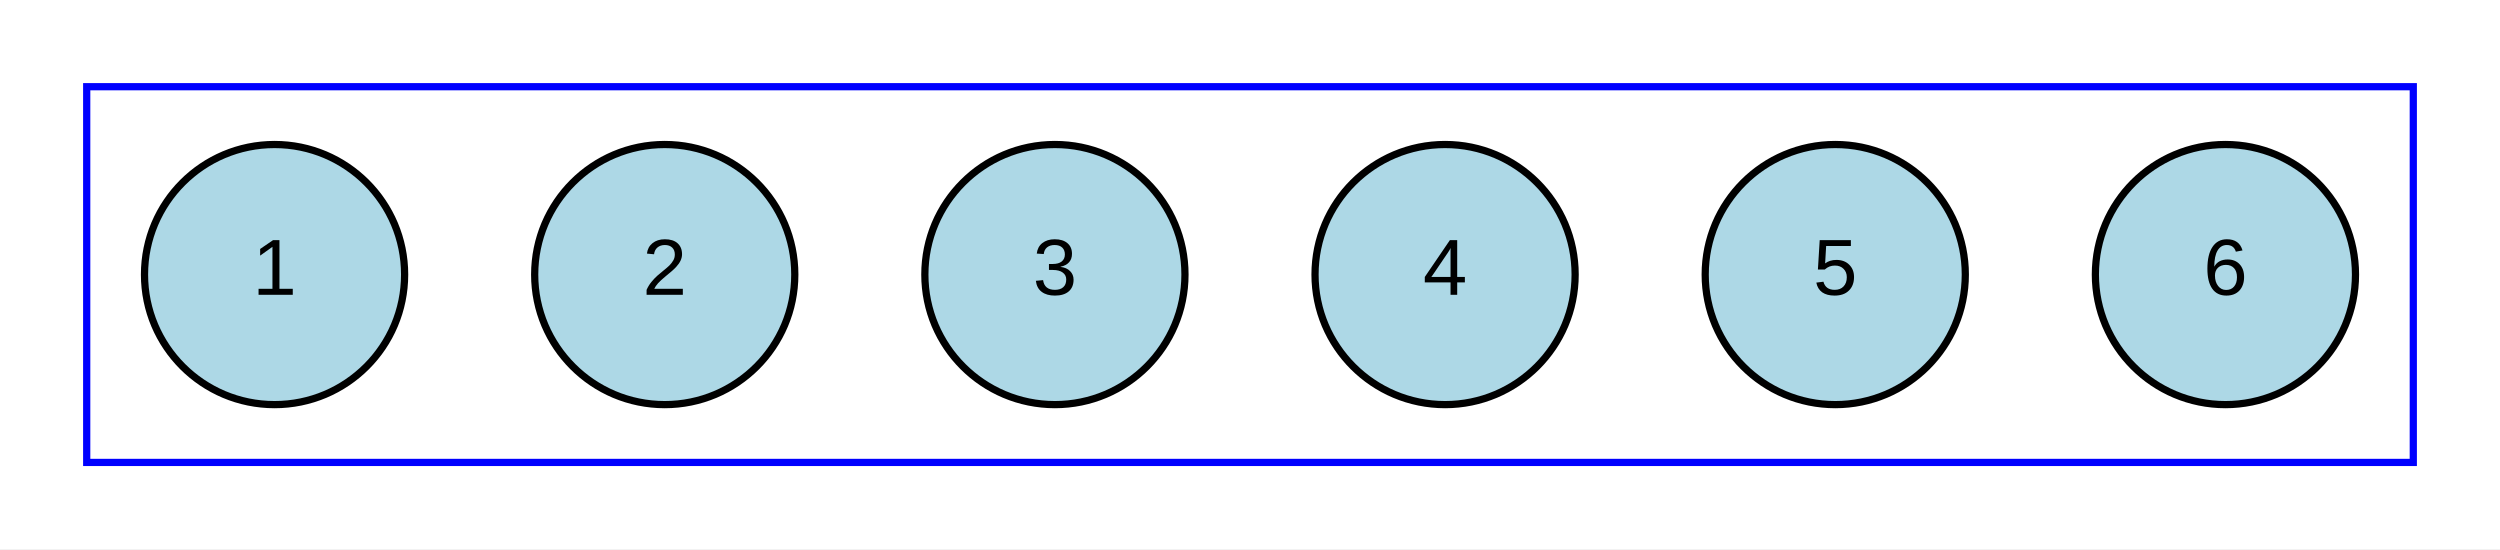
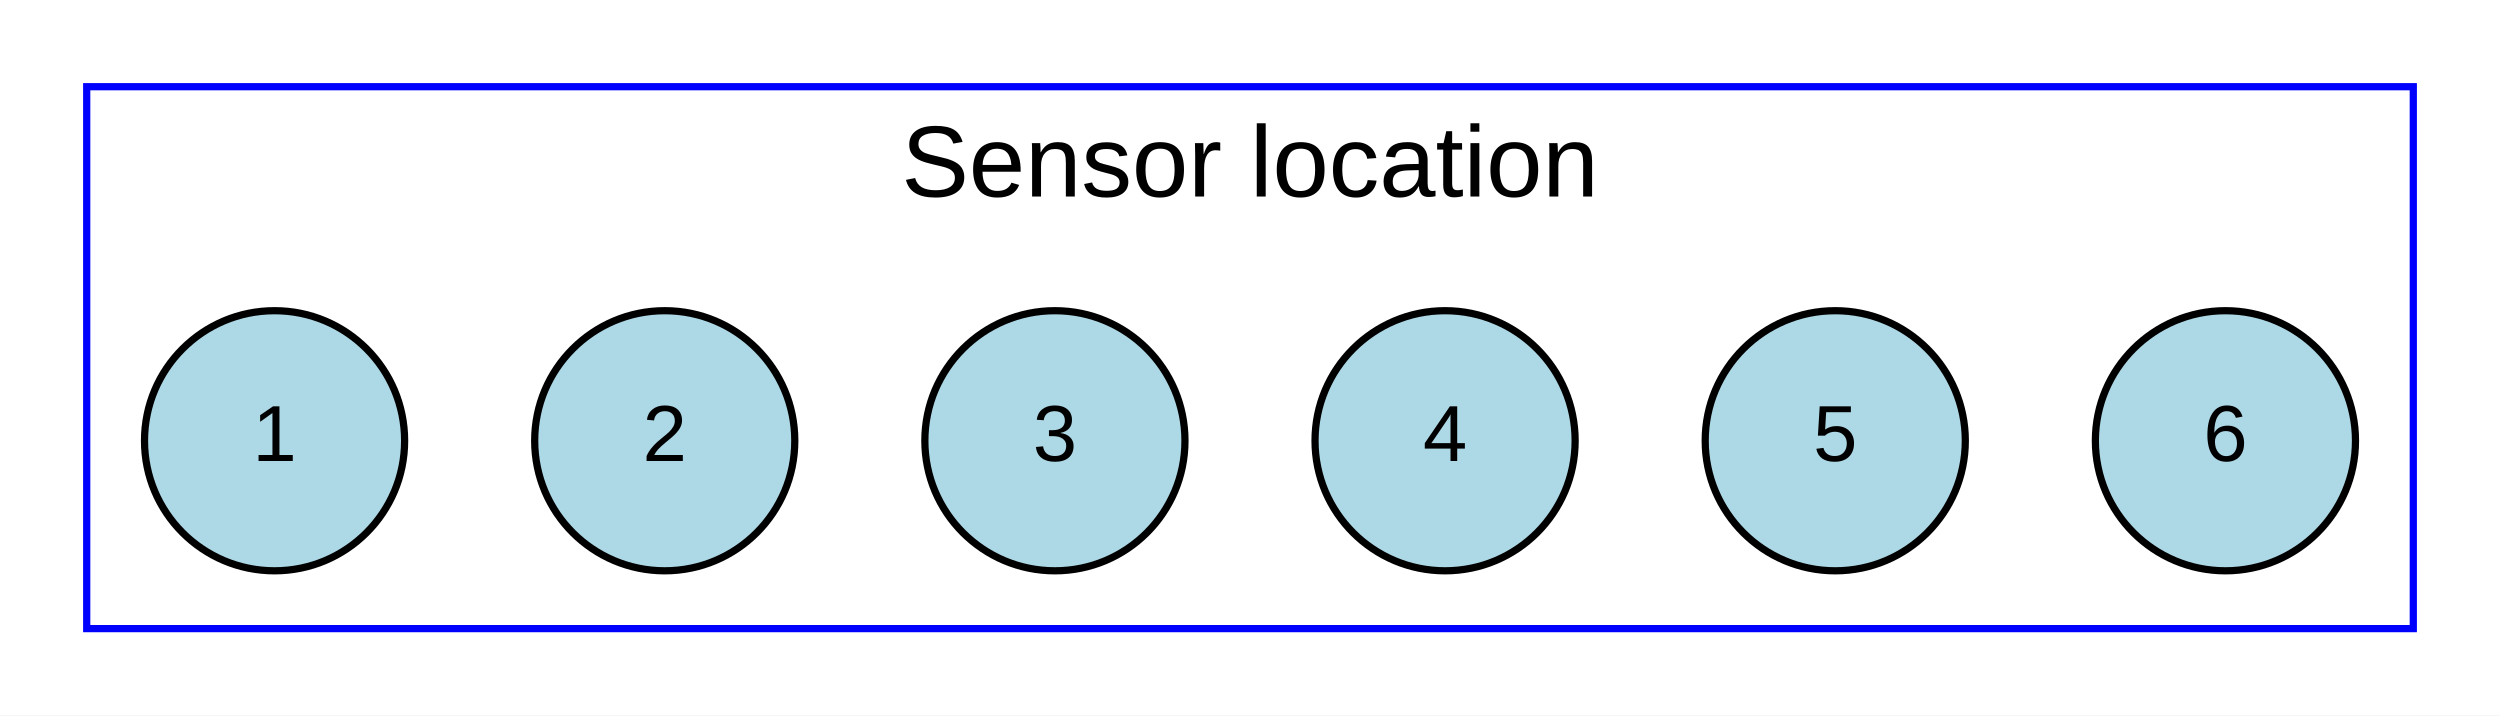
- <svg xmlns="http://www.w3.org/2000/svg" width="346pt" height="76pt" viewBox="0.00 0.00 346.00 76.00">
-   <g id="graph0" class="graph" transform="scale(1 1) rotate(0) translate(4 72)">
-     <polygon fill="white" stroke="transparent" points="-4,4 -4,-72 342,-72 342,4 -4,4" />
+ <svg xmlns="http://www.w3.org/2000/svg" width="346pt" height="99pt" viewBox="0.00 0.00 346.00 99.00">
+   <g id="graph0" class="graph" transform="scale(1 1) rotate(0) translate(4 95)">
+     <polygon fill="white" stroke="transparent" points="-4,4 -4,-95 342,-95 342,4 -4,4" />
    <g id="clust1" class="cluster">
-       <polygon fill="none" stroke="blue" points="8,-8 8,-60 330,-60 330,-8 8,-8" />
+       <polygon fill="none" stroke="blue" points="8,-8 8,-83 330,-83 330,-8 8,-8" />
+       <text text-anchor="middle" x="169" y="-67.8" font-family="Arial" font-size="14.00">Sensor location</text>
    </g>
    <g id="node1" class="node">
      <ellipse fill="lightblue" stroke="black" cx="304" cy="-34" rx="18" ry="18" />
      <text text-anchor="middle" x="304" y="-31.2" font-family="Arial" font-size="11.00">6</text>
    </g>
    <g id="node2" class="node">
      <ellipse fill="lightblue" stroke="black" cx="250" cy="-34" rx="18" ry="18" />
      <text text-anchor="middle" x="250" y="-31.2" font-family="Arial" font-size="11.00">5</text>
    </g>
    <g id="node3" class="node">
      <ellipse fill="lightblue" stroke="black" cx="196" cy="-34" rx="18" ry="18" />
      <text text-anchor="middle" x="196" y="-31.2" font-family="Arial" font-size="11.00">4</text>
    </g>
    <g id="node4" class="node">
      <ellipse fill="lightblue" stroke="black" cx="142" cy="-34" rx="18" ry="18" />
      <text text-anchor="middle" x="142" y="-31.2" font-family="Arial" font-size="11.00">3</text>
    </g>
    <g id="node5" class="node">
      <ellipse fill="lightblue" stroke="black" cx="88" cy="-34" rx="18" ry="18" />
      <text text-anchor="middle" x="88" y="-31.2" font-family="Arial" font-size="11.00">2</text>
    </g>
    <g id="node6" class="node">
      <ellipse fill="lightblue" stroke="black" cx="34" cy="-34" rx="18" ry="18" />
      <text text-anchor="middle" x="34" y="-31.2" font-family="Arial" font-size="11.00">1</text>
    </g>
  </g>
</svg>
